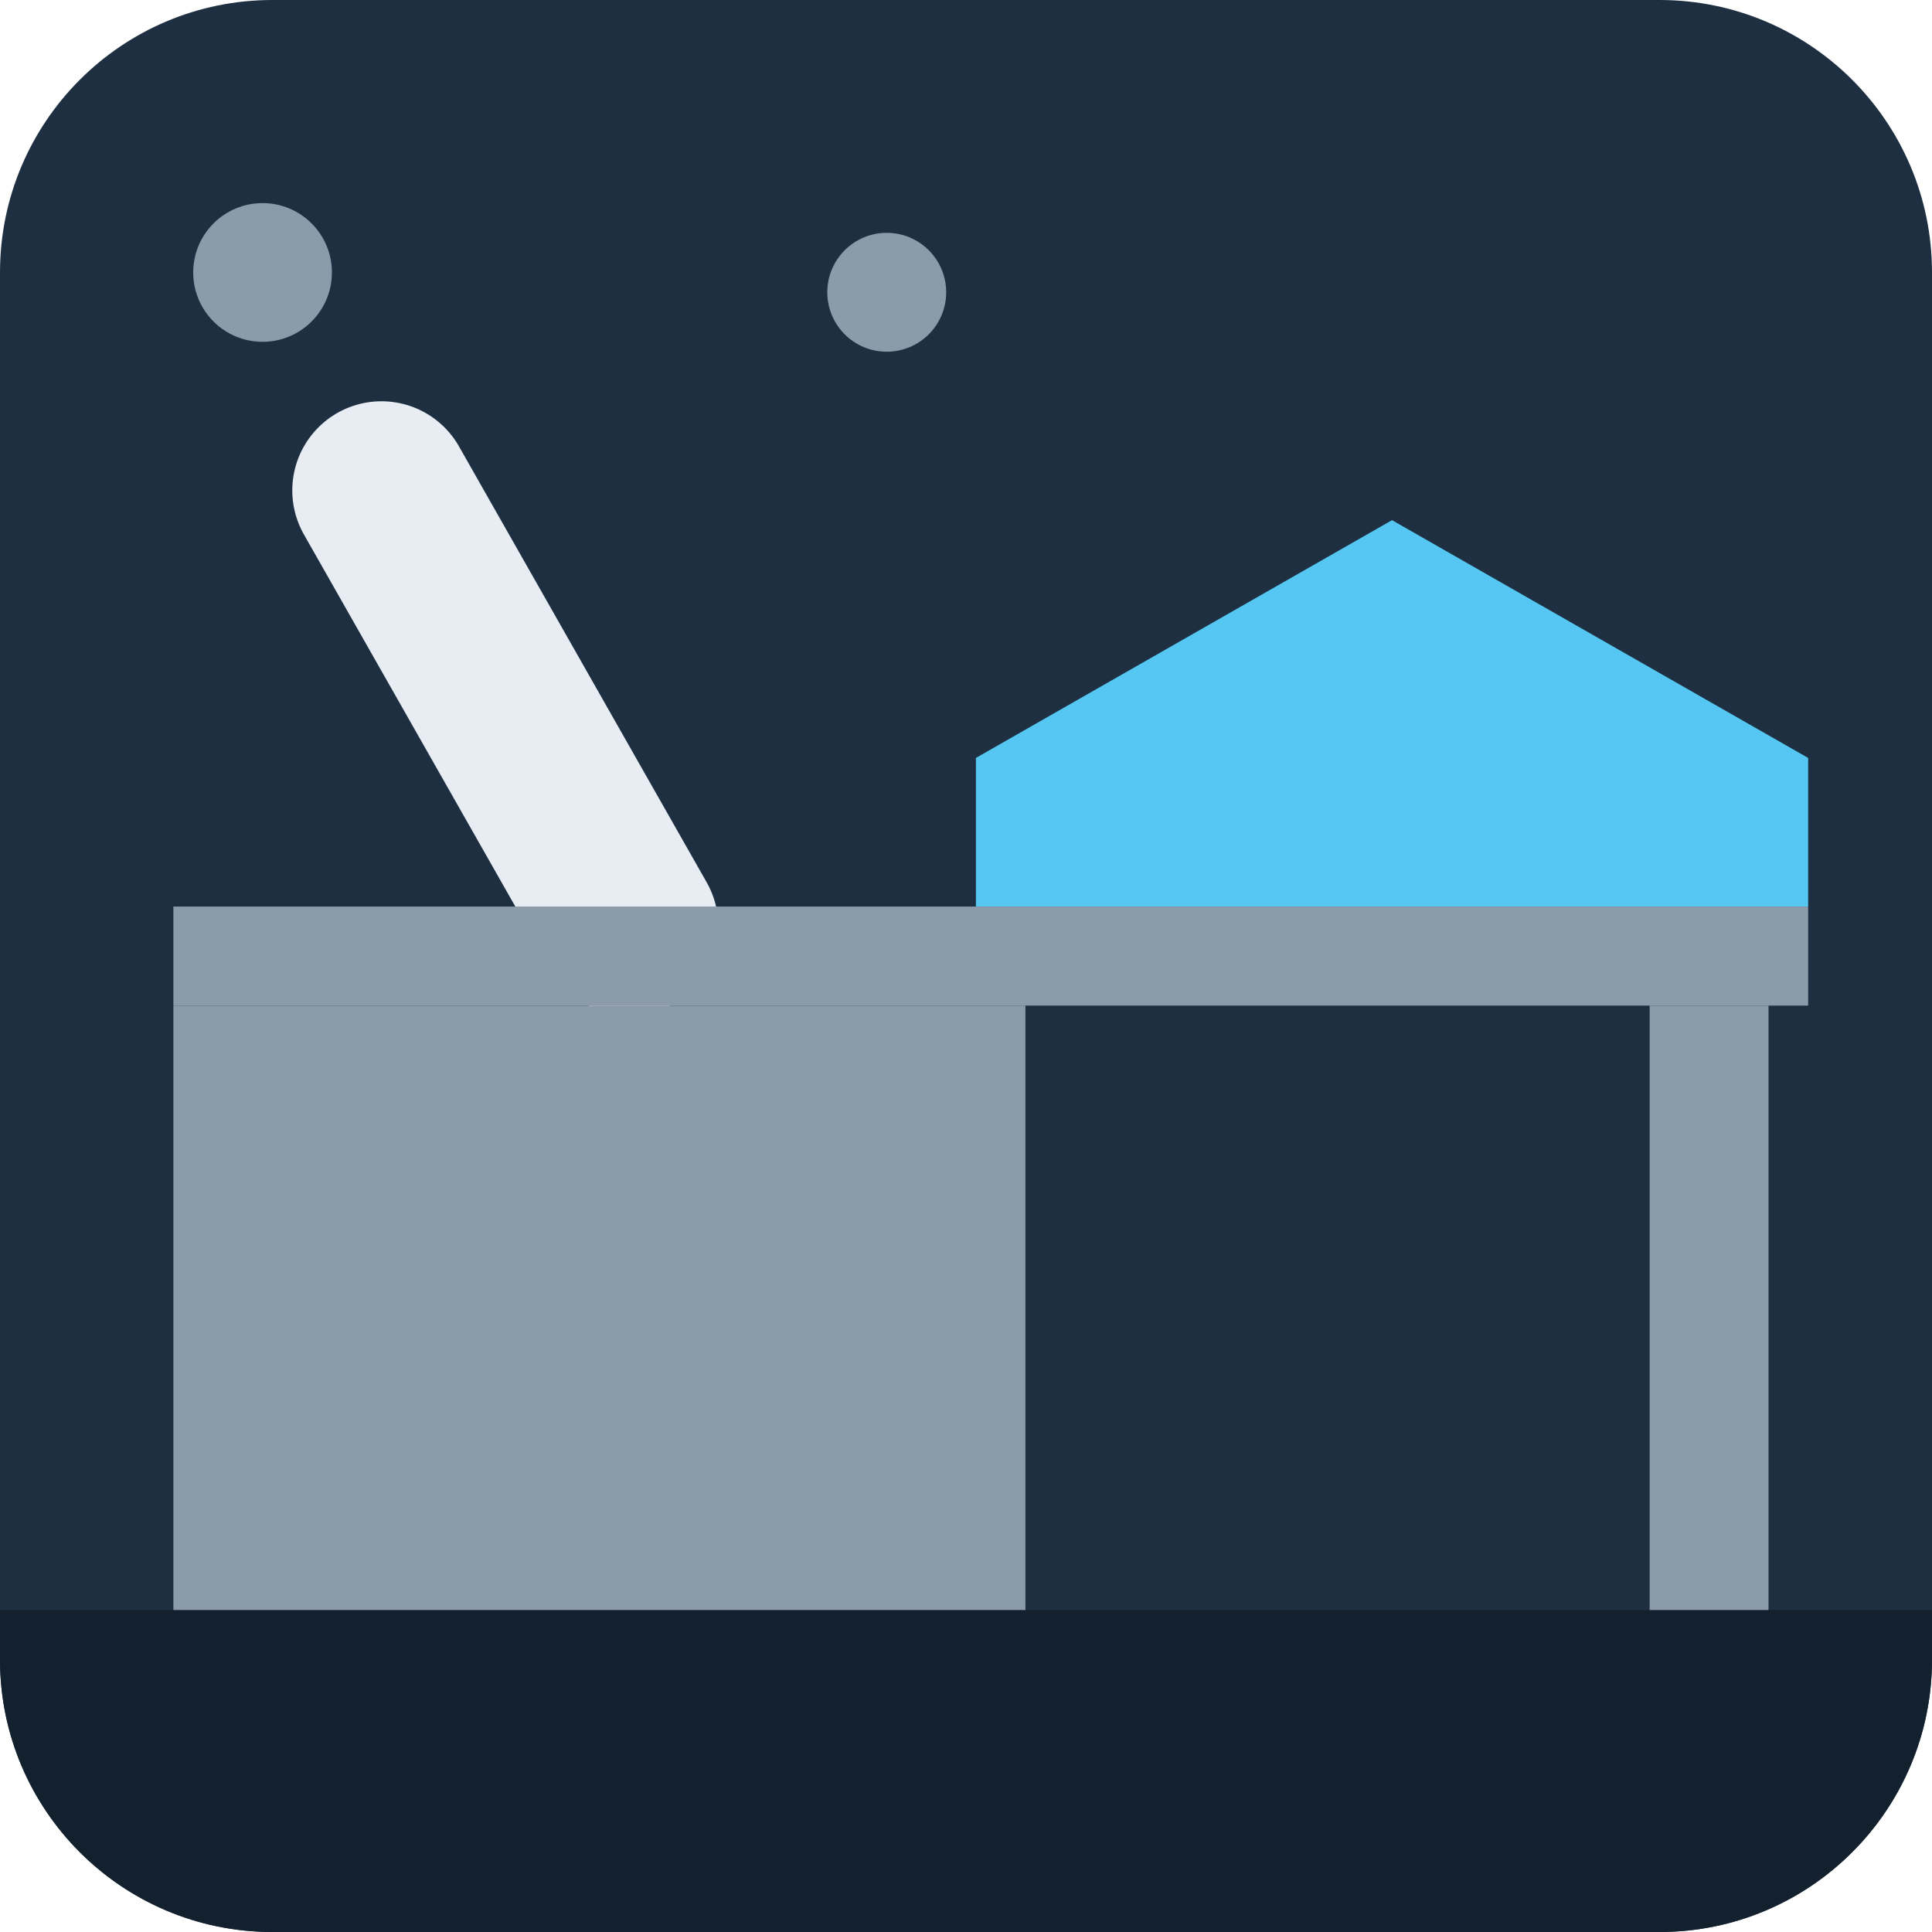
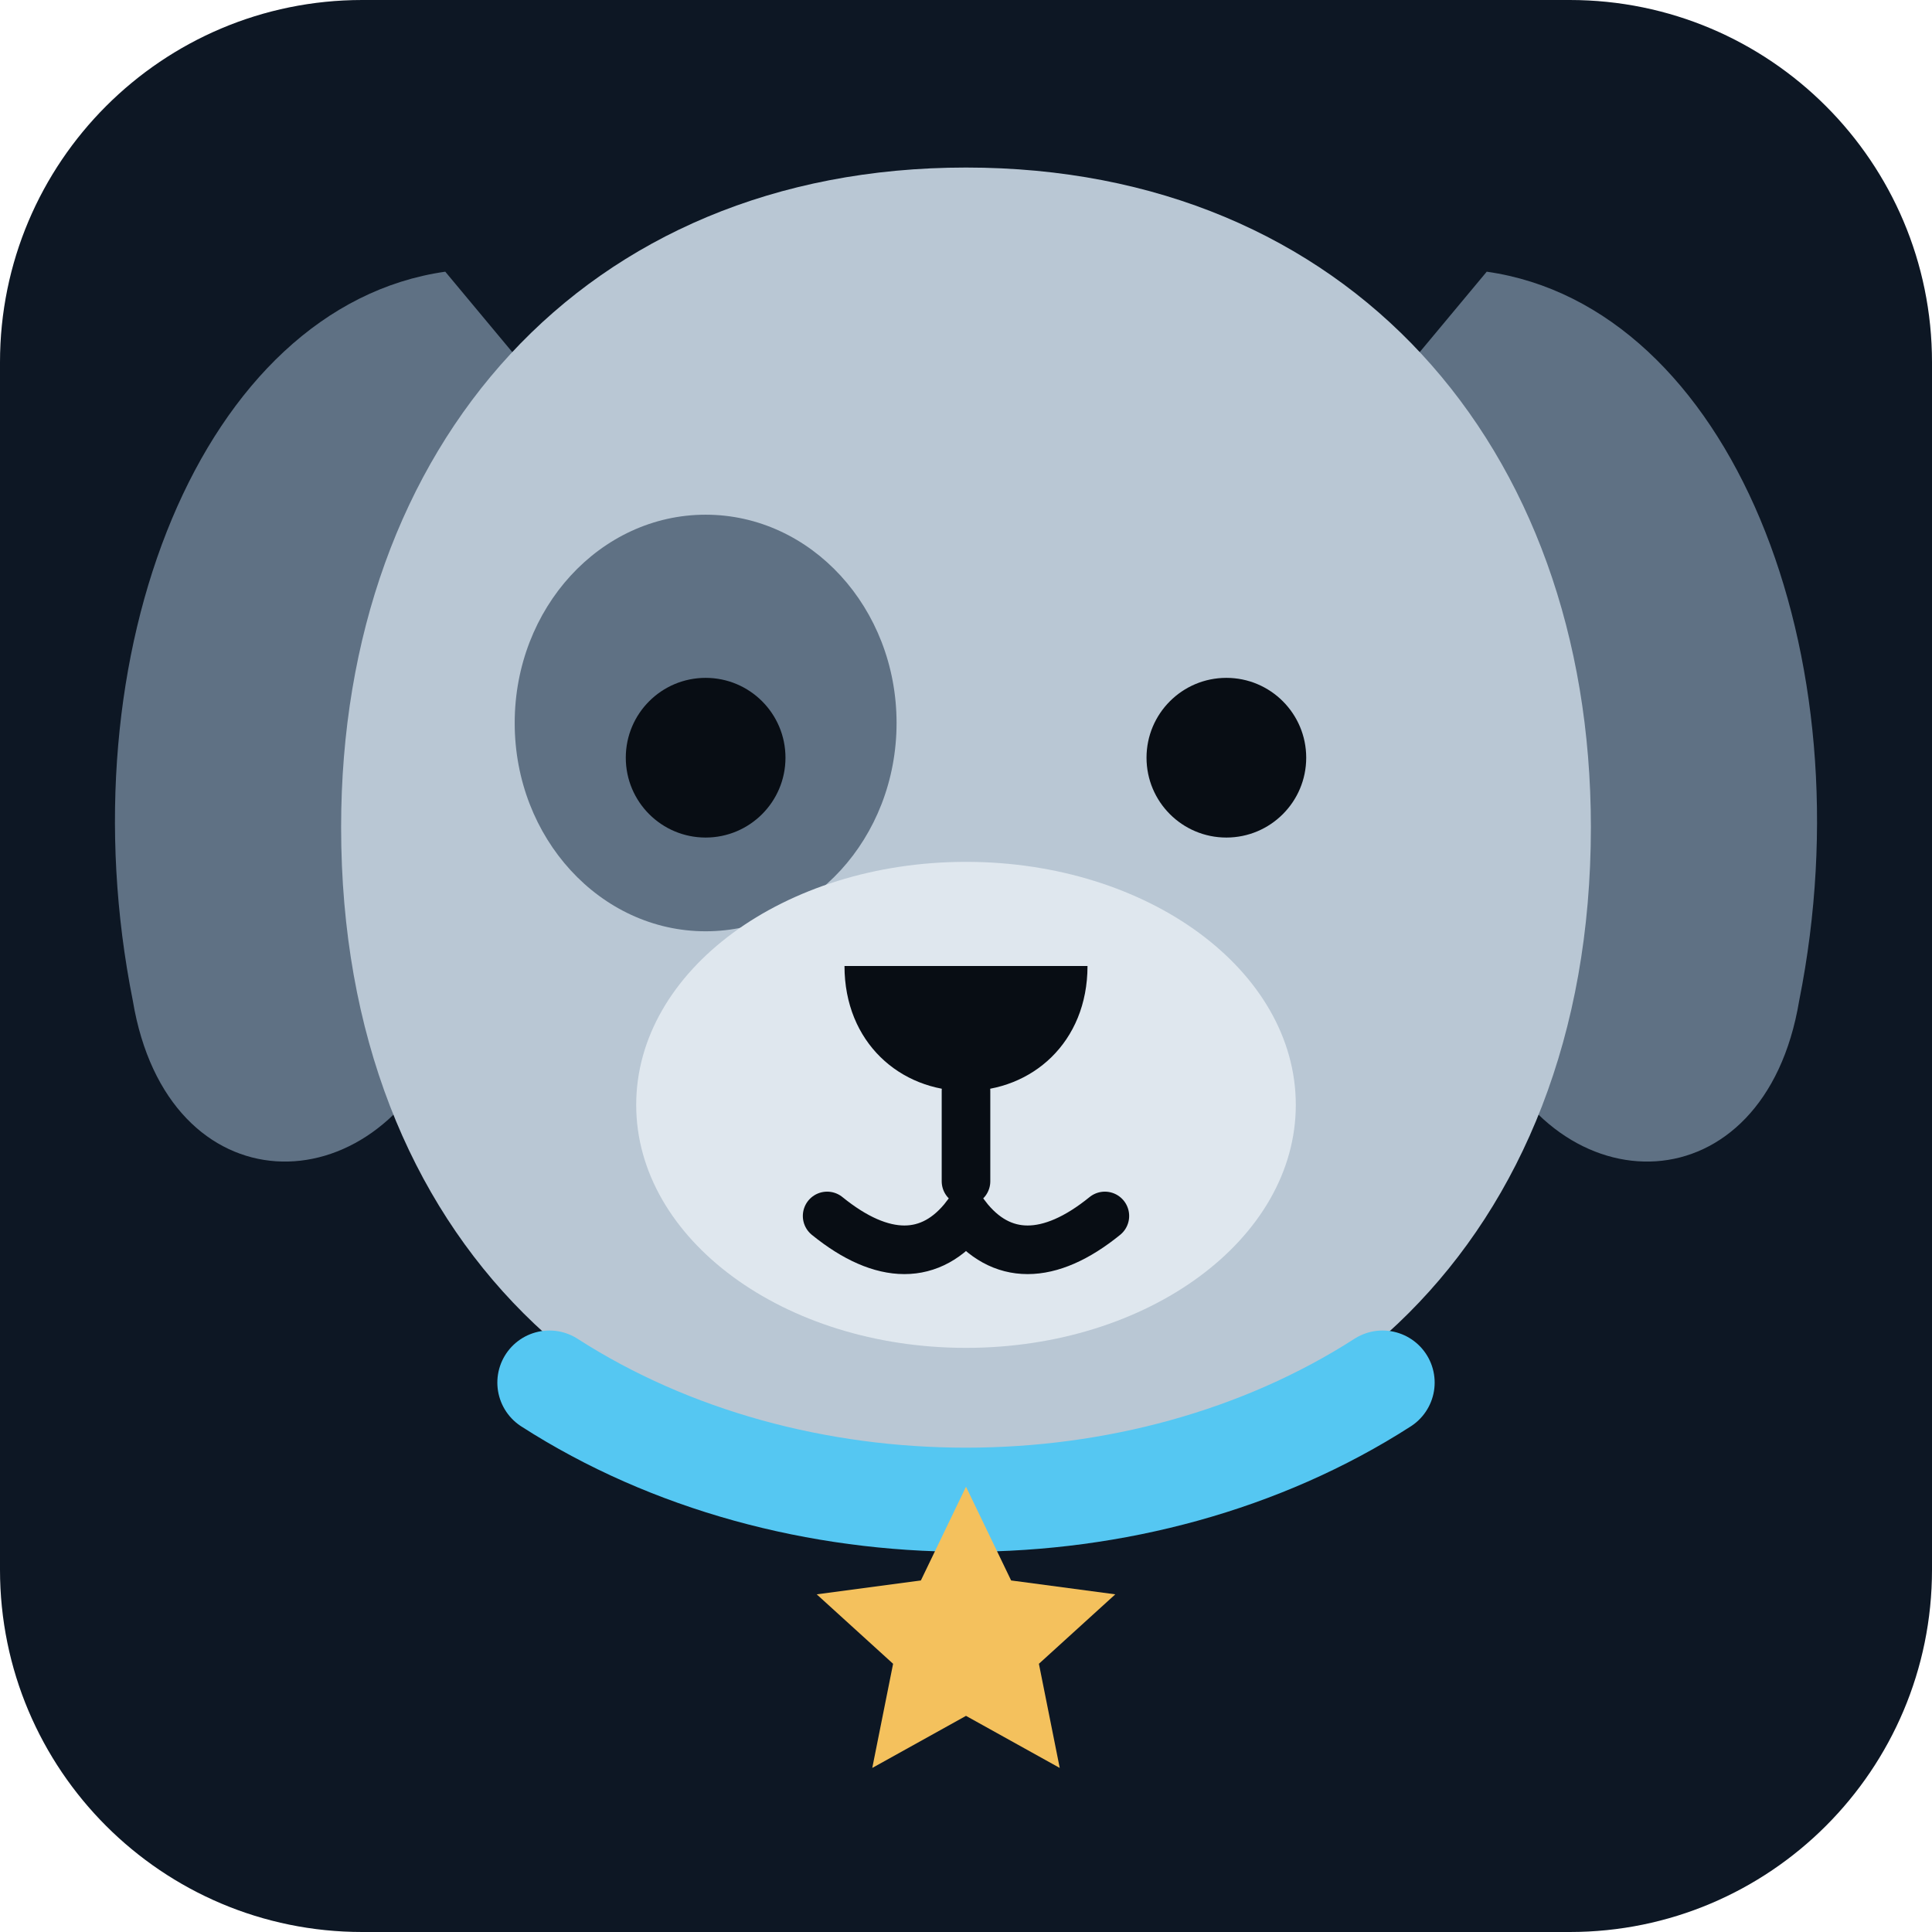
- <svg xmlns="http://www.w3.org/2000/svg" width="32" height="32" viewBox="2.25 2.25 19.5 19.5">
-   <defs>
-     <clipPath id="dfc">
-       <rect x="2.25" y="2.25" width="19.5" height="19.5" rx="2.75" />
-     </clipPath>
-   </defs>
-   <g clip-path="url(#dfc)">
-     <rect x="2.25" y="2.25" width="19.5" height="19.5" fill="#1d2f41" />
-     <circle cx="4.9" cy="5" r=".7" fill="#8b9baa" />
-     <circle cx="11.2" cy="5.2" r=".6" fill="#8b9baa" />
-     <path d="M2.25 18.5H21.75V21.75H2.25Z" fill="#13212f" />
-     <path d="M8.6 11.6L6.1 7.2" fill="none" stroke="#e7edf3" stroke-width="1.8" stroke-linecap="round" />
-     <rect x="4" y="12.4" width="8.6" height="6.1" fill="#8b9baa" />
-     <rect x="18.9" y="12.4" width="1.2" height="6.1" fill="#8b9baa" />
-     <rect x="4" y="11.4" width="16.5" height="1" fill="#8b9baa" />
-     <path d="M12.1 11.4V9.9L16.3 7.5L20.5 9.9V11.4Z" fill="#55c7f2" />
+ <svg xmlns="http://www.w3.org/2000/svg" width="32" height="32" viewBox="0 0 64 64">
+   <rect width="64" height="64" rx="12" fill="#0d1724" />
+   <g transform="translate(-4.8 -8.25) scale(1.15)">
+     <path d="M17 15c-7 1-11 11-9 21 1 6 7 6 9 1l5-16zM47 15c7 1 11 11 9 21-1 6-7 6-9 1l-5-16z" fill="#5f7184" />
+     <path d="M32 12c11 0 18 8 18 19 0 12-8 19-18 19s-18-7-18-19c0-11 7-19 18-19z" fill="#b9c7d4" />
+     <ellipse cx="24.5" cy="28" rx="5.5" ry="6" fill="#5f7184" />
+     <ellipse cx="32" cy="39" rx="9.5" ry="7" fill="#dfe7ee" />
+     <g fill="#080d14">
+       <circle cx="24.5" cy="29" r="2.3" />
+       <circle cx="39.5" cy="29" r="2.3" />
+       <path d="M28.5 35h7c0 2.2-1.6 3.6-3.5 3.6s-3.5-1.4-3.5-3.6z" />
+     </g>
+     <path d="M32 38.6v2.6m-4 1c1.6 1.3 3 1.3 4 0 1 1.3 2.4 1.3 4 0" fill="none" stroke="#080d14" stroke-width="1.4" stroke-linecap="round" />
+     <path d="M20 47c7 4.5 17 4.5 24 0" fill="none" stroke="#55c7f2" stroke-width="3" stroke-linecap="round" />
+     <path d="m32 50 1.3 2.7 3 .4-2.2 2 .6 3-2.7-1.5-2.7 1.5.6-3-2.2-2 3-.4z" fill="#f4c15d" />
  </g>
</svg>
